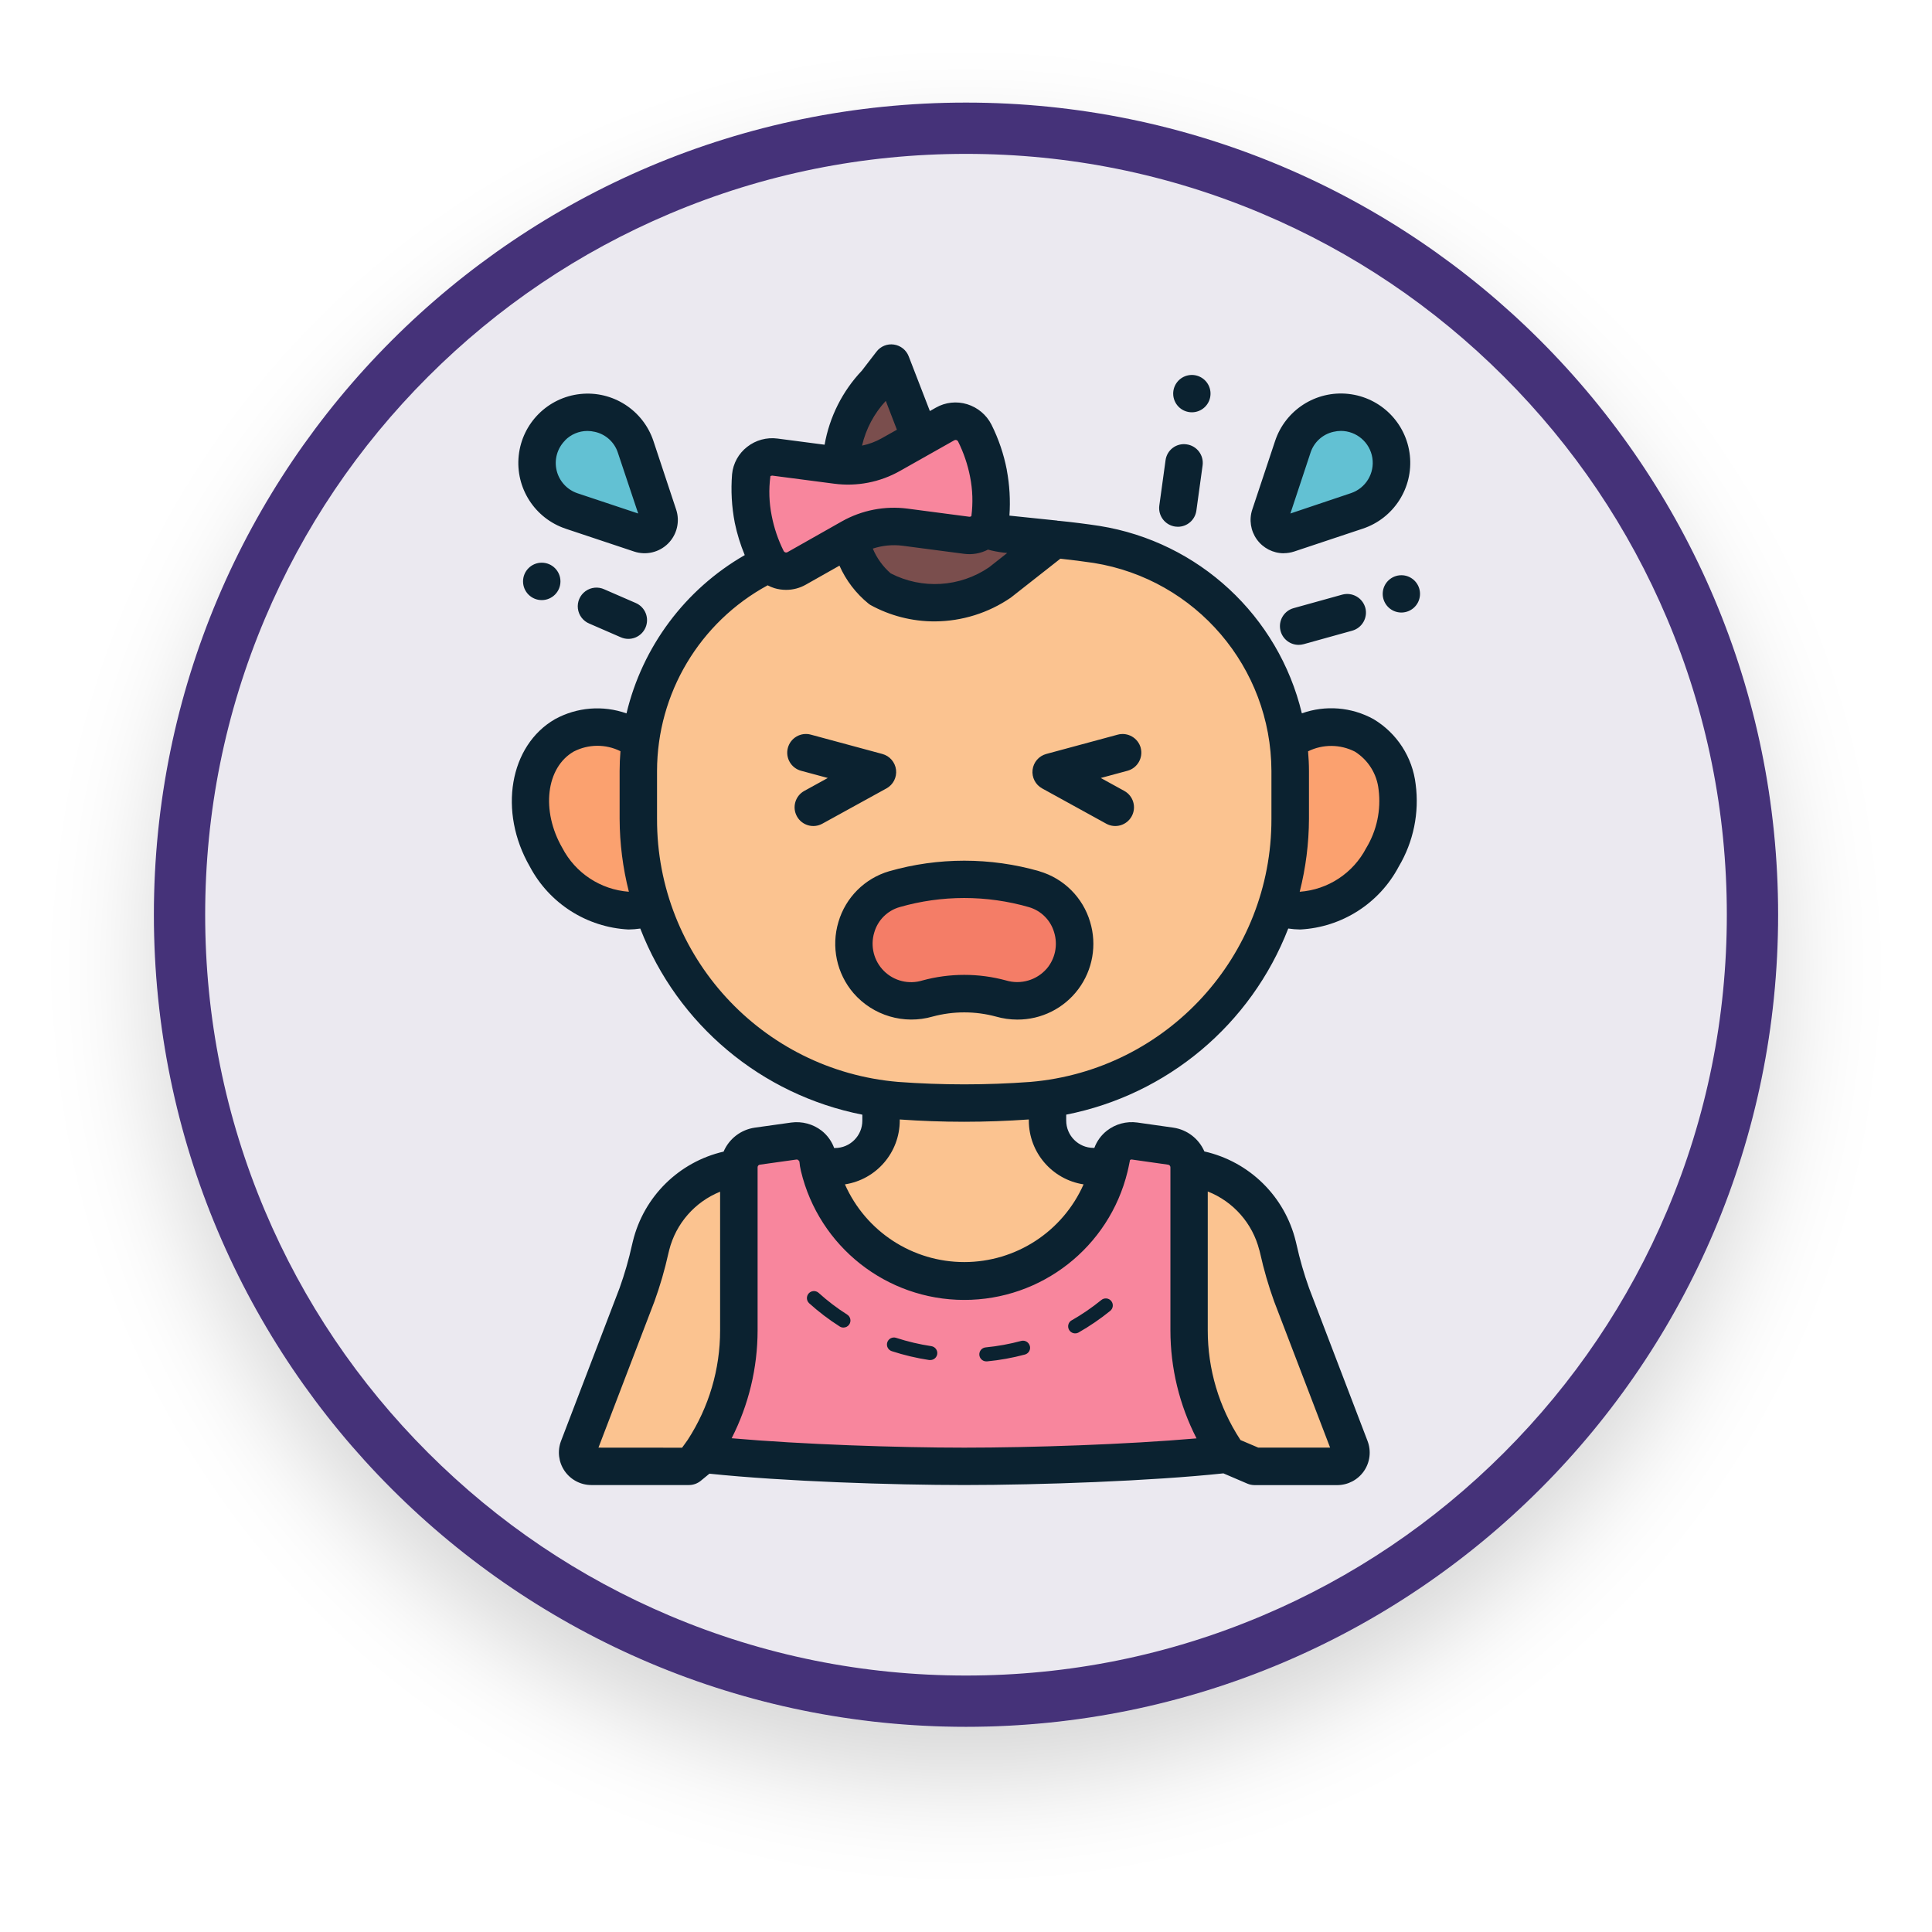
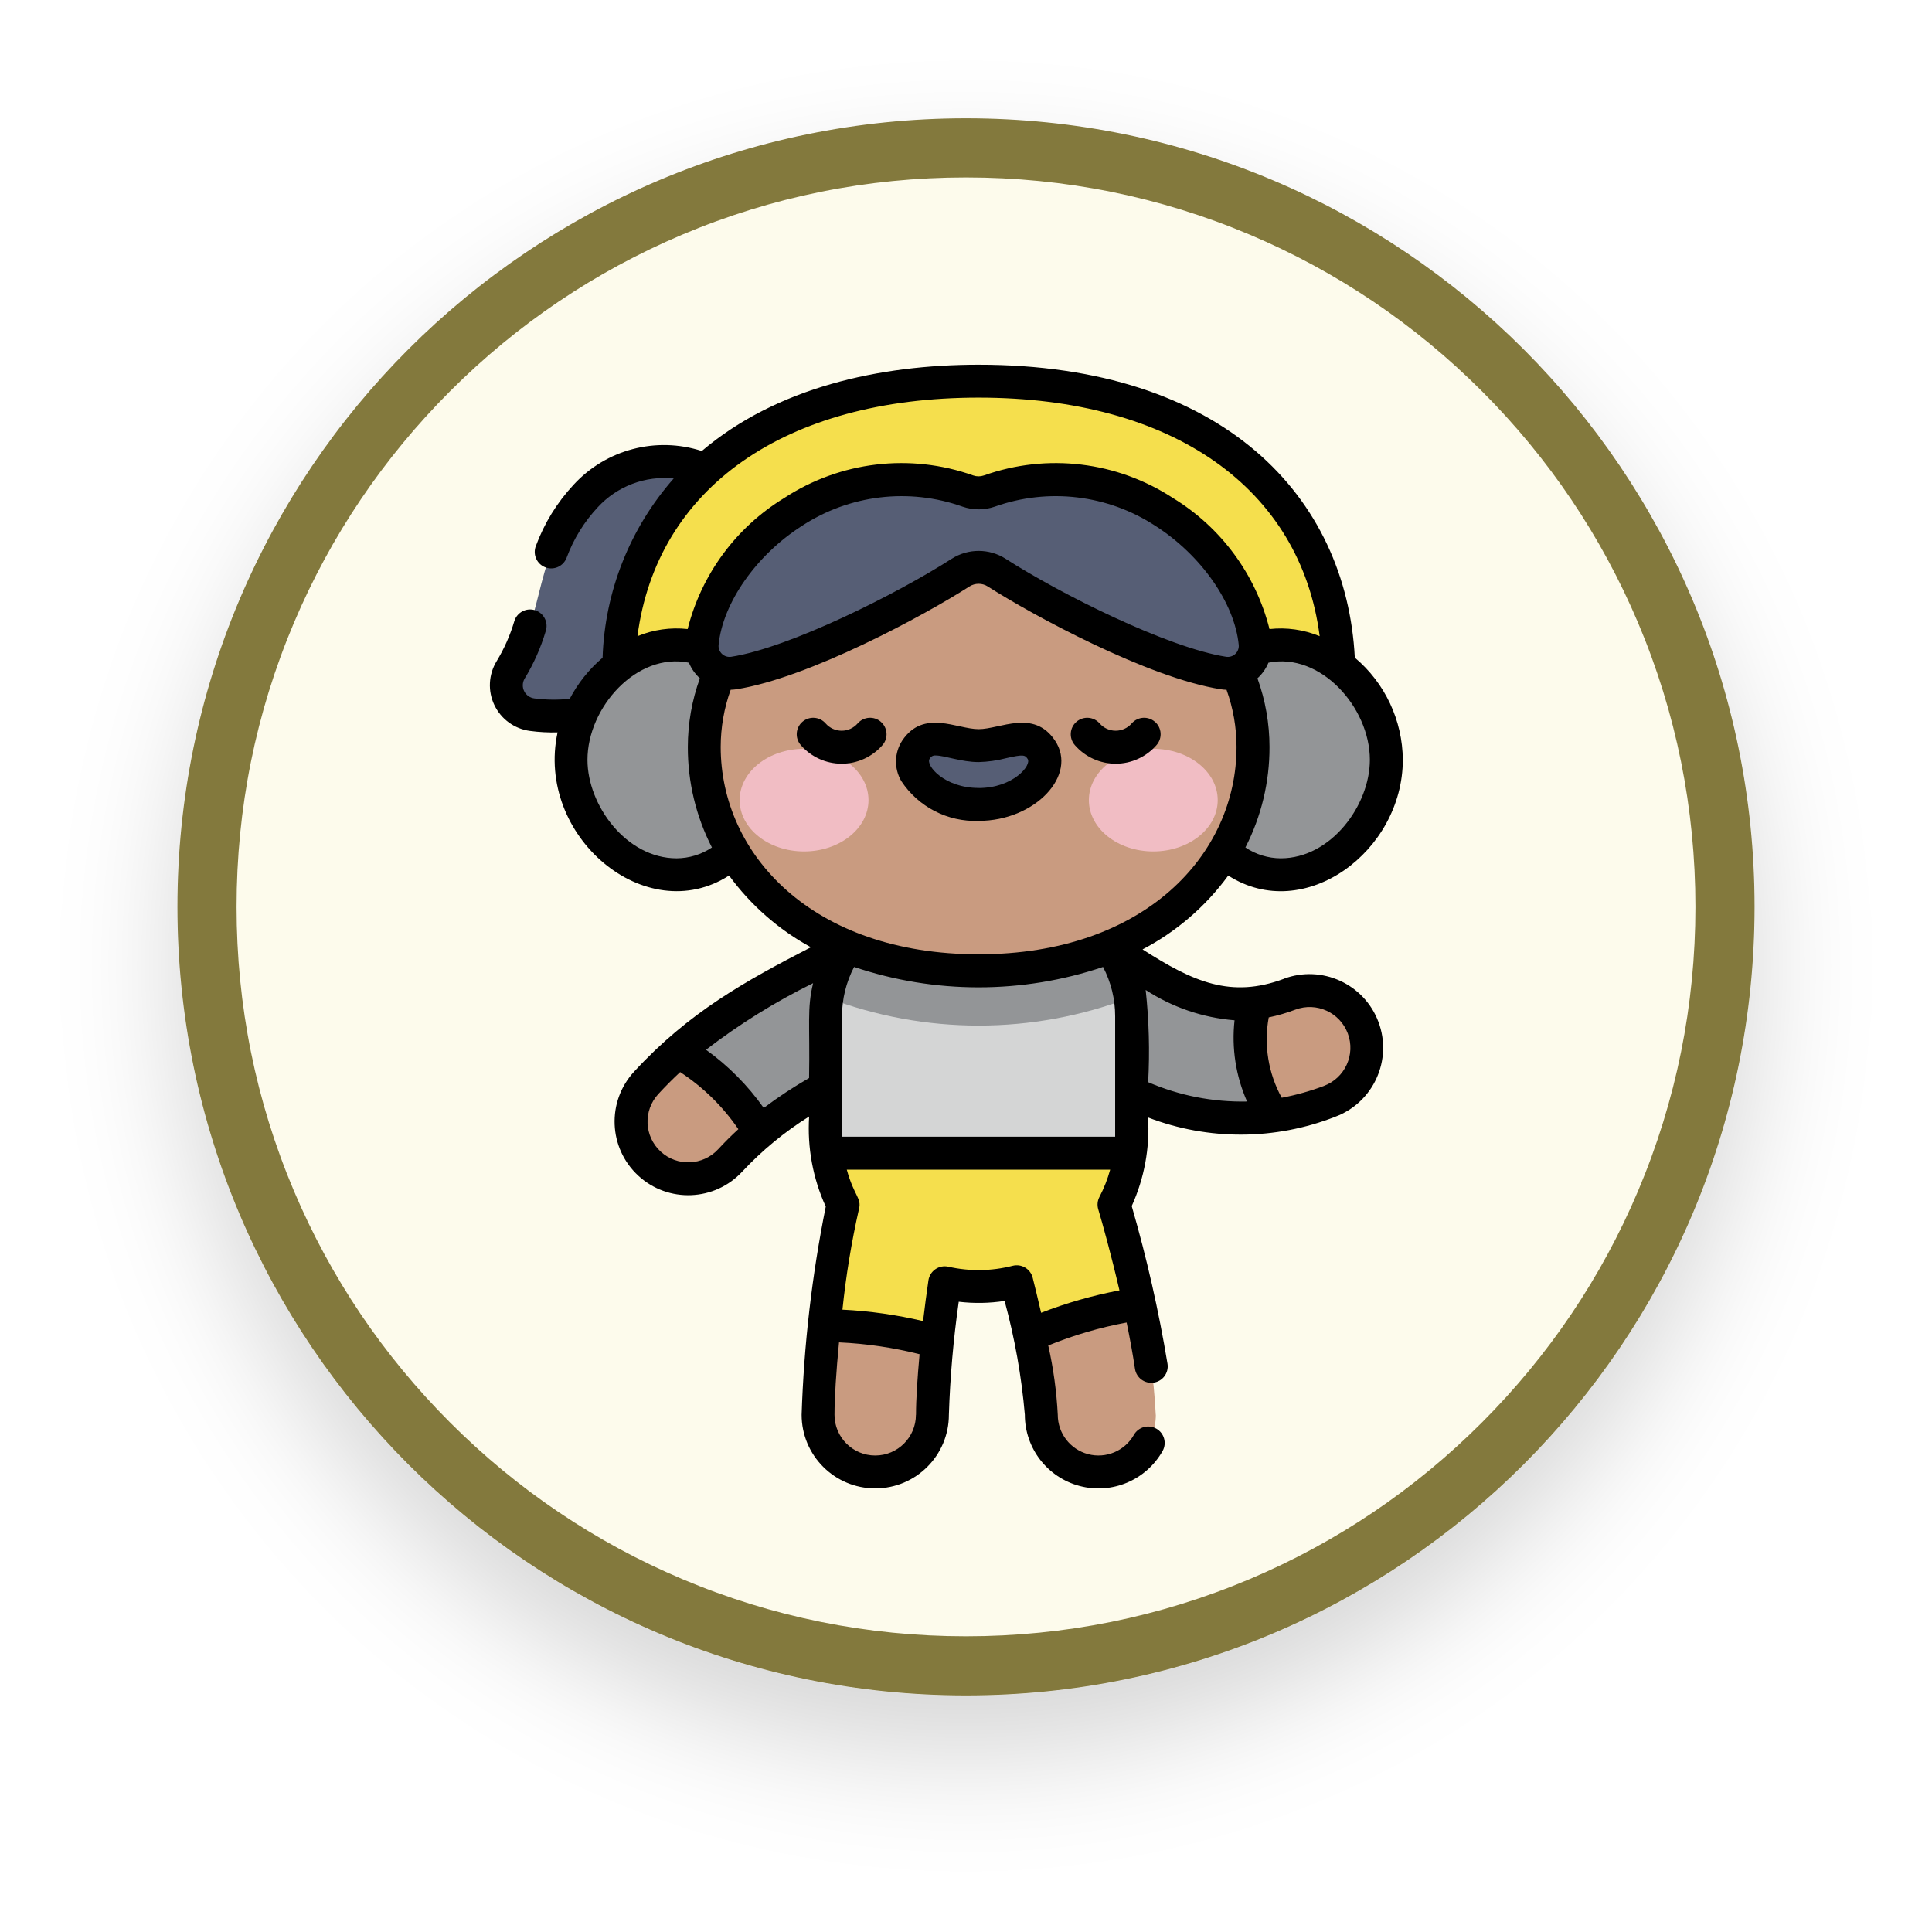
- <svg xmlns="http://www.w3.org/2000/svg" width="113" height="113" viewBox="0 0 113 113">
+ <svg xmlns="http://www.w3.org/2000/svg" width="98" height="98" viewBox="0 0 98 98">
  <defs>
-     <filter id="Path_982547" x="0" y="0" width="113" height="113" filterUnits="userSpaceOnUse">
+     <filter id="Path_982547" x="0" y="0" width="98" height="98" filterUnits="userSpaceOnUse">
      <feOffset dy="3" input="SourceAlpha" />
      <feGaussianBlur stdDeviation="3" result="blur" />
      <feFlood flood-opacity="0.161" />
      <feComposite operator="in" in2="blur" />
      <feComposite in="SourceGraphic" />
    </filter>
+     <clipPath id="clip-path">
+       <path id="path8121" d="M0-682.665H48.414v48.414H0Z" transform="translate(0 682.665)" />
+     </clipPath>
  </defs>
-   <g id="Group_1208218" data-name="Group 1208218" transform="translate(-1112 -3878.335)">
-     <g id="Group_1208055" data-name="Group 1208055">
-       <g id="Group_1207897" data-name="Group 1207897" transform="translate(0 -2898.316)">
-         <g id="Group_1201923" data-name="Group 1201923" transform="translate(-4174.49 4856.378)">
-           <g id="Group_1176928" data-name="Group 1176928" transform="translate(5295.49 1926.273)">
-             <g id="Group_1172322" data-name="Group 1172322" transform="translate(0 0)">
-               <g id="Group_1164700" data-name="Group 1164700">
-                 <g id="Group_1160931" data-name="Group 1160931">
-                   <g id="Group_1160749" data-name="Group 1160749">
-                     <g id="Group_1158891" data-name="Group 1158891">
-                       <g id="Group_1157406" data-name="Group 1157406">
-                         <g id="Group_1155793" data-name="Group 1155793">
-                           <g id="Group_1154704" data-name="Group 1154704">
-                             <g id="Group_1150790" data-name="Group 1150790">
-                               <g id="Group_1154214" data-name="Group 1154214">
-                                 <g id="Group_1152583" data-name="Group 1152583">
-                                   <g id="Group_1146973" data-name="Group 1146973">
-                                     <g id="Group_1146954" data-name="Group 1146954">
-                                       <g transform="matrix(1, 0, 0, 1, -9, -6)" filter="url(#Path_982547)">
-                                         <g id="Path_982547-2" data-name="Path 982547" transform="translate(9 6)" fill="#ebe9f0">
-                                           <path d="M 47.5 93.5 C 41.289 93.5 35.265 92.284 29.595 89.886 C 24.118 87.569 19.198 84.252 14.973 80.027 C 10.748 75.802 7.431 70.882 5.114 65.405 C 2.716 59.735 1.5 53.711 1.5 47.5 C 1.5 41.289 2.716 35.265 5.114 29.595 C 7.431 24.118 10.748 19.198 14.973 14.973 C 19.198 10.748 24.118 7.431 29.595 5.114 C 35.265 2.716 41.289 1.5 47.5 1.5 C 53.711 1.5 59.735 2.716 65.405 5.114 C 70.882 7.431 75.802 10.748 80.027 14.973 C 84.252 19.198 87.569 24.118 89.886 29.595 C 92.284 35.265 93.5 41.289 93.5 47.5 C 93.5 53.711 92.284 59.735 89.886 65.405 C 87.569 70.882 84.252 75.802 80.027 80.027 C 75.802 84.252 70.882 87.569 65.405 89.886 C 59.735 92.284 53.711 93.5 47.5 93.5 Z" stroke="none" />
-                                           <path d="M 47.5 3 C 41.491 3 35.664 4.176 30.18 6.496 C 24.881 8.737 20.122 11.946 16.034 16.034 C 11.946 20.121 8.737 24.881 6.496 30.179 C 4.176 35.664 3 41.491 3 47.5 C 3 53.509 4.176 59.336 6.496 64.82 C 8.737 70.119 11.946 74.878 16.034 78.966 C 20.122 83.054 24.881 86.263 30.18 88.504 C 35.664 90.824 41.491 92 47.5 92 C 53.509 92 59.336 90.824 64.821 88.504 C 70.119 86.263 74.878 83.054 78.966 78.966 C 83.054 74.878 86.263 70.119 88.504 64.82 C 90.824 59.336 92 53.509 92 47.5 C 92 41.491 90.824 35.664 88.504 30.179 C 86.263 24.881 83.054 20.121 78.966 16.034 C 74.878 11.946 70.119 8.737 64.821 6.496 C 59.336 4.176 53.509 3 47.5 3 M 47.5 0 C 73.734 0 95 21.266 95 47.5 C 95 73.733 73.734 95 47.5 95 C 21.266 95 7.62939453125e-06 73.733 7.62939453125e-06 47.5 C 7.62939453125e-06 21.266 21.266 0 47.5 0 Z" stroke="none" fill="#453179" />
-                                         </g>
-                                       </g>
-                                     </g>
+   <g id="Group_1209350" data-name="Group 1209350" transform="translate(-825.119 -7019.113)">
+     <g id="Group_1209254" data-name="Group 1209254">
+       <g id="Group_1208937" data-name="Group 1208937" transform="translate(634.119 5098.279)">
+         <g id="Group_1208171" data-name="Group 1208171" transform="translate(0 -2047.18)">
+           <g id="Group_1207739" data-name="Group 1207739" transform="translate(0 1882.462)">
+             <g id="Group_1207712" data-name="Group 1207712">
+               <g id="Group_1207285" data-name="Group 1207285" transform="translate(0 344.552)">
+                 <g id="Group_1206883" data-name="Group 1206883" transform="translate(0 -209)">
+                   <g id="Group_1204569" data-name="Group 1204569" transform="translate(-81 -1890.336)">
+                     <g id="Group_1203962" data-name="Group 1203962" transform="translate(281 3846.336)">
+                       <g id="Group_1203498" data-name="Group 1203498" transform="translate(0)">
+                         <g id="Group_1202589" data-name="Group 1202589">
+                           <g id="Group_1172010" data-name="Group 1172010">
+                             <g id="Group_1171046" data-name="Group 1171046">
+                               <g id="Group_1148525" data-name="Group 1148525">
+                                 <g transform="matrix(1, 0, 0, 1, -9, -6)" filter="url(#Path_982547)">
+                                   <g id="Path_982547-2" data-name="Path 982547" transform="translate(9 6)" fill="#fdfbec">
+                                     <path d="M 40 78.5 C 34.802 78.5 29.76 77.482 25.015 75.475 C 20.43 73.536 16.313 70.76 12.776 67.224 C 9.24 63.687 6.464 59.57 4.525 54.985 C 2.518 50.24 1.5 45.198 1.5 40 C 1.5 34.802 2.518 29.76 4.525 25.015 C 6.464 20.43 9.24 16.313 12.776 12.776 C 16.313 9.24 20.43 6.464 25.015 4.525 C 29.76 2.518 34.802 1.5 40 1.5 C 45.198 1.5 50.24 2.518 54.985 4.525 C 59.57 6.464 63.687 9.24 67.224 12.776 C 70.76 16.313 73.536 20.43 75.475 25.015 C 77.482 29.76 78.5 34.802 78.5 40 C 78.5 45.198 77.482 50.24 75.475 54.985 C 73.536 59.57 70.76 63.687 67.224 67.224 C 63.687 70.76 59.57 73.536 54.985 75.475 C 50.24 77.482 45.198 78.5 40 78.5 Z" stroke="none" />
+                                     <path d="M 40 3 C 35.004 3 30.158 3.978 25.599 5.906 C 21.193 7.77 17.236 10.438 13.837 13.837 C 10.438 17.236 7.77 21.193 5.906 25.599 C 3.978 30.158 3 35.004 3 40 C 3 44.996 3.978 49.842 5.906 54.401 C 7.77 58.807 10.438 62.764 13.837 66.163 C 17.236 69.562 21.193 72.23 25.599 74.094 C 30.158 76.022 35.004 77 40 77 C 44.996 77 49.842 76.022 54.401 74.094 C 58.807 72.23 62.764 69.562 66.163 66.163 C 69.562 62.764 72.23 58.807 74.094 54.401 C 76.022 49.842 77 44.996 77 40 C 77 35.004 76.022 30.158 74.094 25.599 C 72.23 21.193 69.562 17.236 66.163 13.837 C 62.764 10.438 58.807 7.77 54.401 5.906 C 49.842 3.978 44.996 3 40 3 M 40 -7.62939453125e-06 C 62.091 -7.62939453125e-06 80 17.909 80 40 C 80 62.091 62.091 80 40 80 C 17.909 80 -7.62939453125e-06 62.091 -7.62939453125e-06 40 C -7.62939453125e-06 17.909 17.909 -7.62939453125e-06 40 -7.62939453125e-06 Z" stroke="none" fill="#83793c" />
                                  </g>
                                </g>
                              </g>
                            </g>
                          </g>
                        </g>
                      </g>
                    </g>
                  </g>
                </g>
              </g>
+               <g id="g8115" transform="translate(215.793 2790.01)">
+                 <g id="g8117" transform="translate(0 -682.665)">
+                   <g id="g8119" clip-path="url(#clip-path)">
+                     <g id="g8125" transform="translate(-33.259 0.709)">
+                       <path id="path8127" d="M-338.457-377.826h-25.835v-25.108c5.31-7.679,37.755-5.416,25.835,25.108" transform="translate(364.292 406.667)" fill="#fbdf63" />
+                     </g>
+                     <g id="g8129" transform="translate(-33.259 0.709)">
+                       <path id="path8131" d="M-338.457-377.826h-.619c6.164-24.728-15.887-30.6-25.216-24.374v-.734c5.31-7.679,37.755-5.416,25.835,25.108" transform="translate(364.292 406.667)" fill="#f9d11f" />
+                     </g>
+                   </g>
+                 </g>
+                 <g id="g8265" transform="translate(0 -682.665)">
+                   <g id="g8267" clip-path="url(#clip-path)">
+                     <g id="g8273" transform="translate(-33.259 51.036)">
+                       <path id="path8275" d="M-338.457-377.654h-25.835v-25.1c5.31-7.676,37.755-5.413,25.835,25.1" transform="translate(364.292 406.481)" fill="#003343" />
+                     </g>
+                     <g id="g8277" transform="translate(-33.259 51.036)">
+                       <path id="path8279" d="M-338.457-377.654h-.619c6.164-24.717-15.887-30.585-25.216-24.362v-.734c5.31-7.676,37.755-5.413,25.835,25.1" transform="translate(364.292 406.481)" fill="#002439" />
+                     </g>
+                   </g>
+                 </g>
+                 <g id="g8281" transform="translate(0 -682.665)">
+                   <g id="g8283" clip-path="url(#clip-path)">
+                     <g id="g8289" transform="translate(17.066 51.014)">
+                       <path id="path8291" d="M-338.457-377.826h-25.835v-25.108c5.31-7.679,37.755-5.416,25.835,25.108" transform="translate(364.292 406.667)" fill="#ff7e50" />
+                     </g>
+                     <g id="g8293" transform="translate(17.066 51.014)">
+                       <path id="path8295" d="M-338.457-377.826h-.619c6.164-24.728-15.887-30.6-25.216-24.374v-.734c5.31-7.679,37.755-5.416,25.835,25.108" transform="translate(364.292 406.667)" fill="#ff6247" />
+                     </g>
+                     <g id="g8297" transform="translate(2.941 54.225)">
+                       <path id="path8299" d="M-233.028-131.751v15.573h-14.6c-12.2-25.649,14.6-34.273,14.6-15.573" transform="translate(250.816 141.808)" fill="#ffa68a" />
+                     </g>
+                     <g id="g8301" transform="translate(2.941 54.225)">
+                       <path id="path8303" d="M-233.028-131.751c-.9-16.1-20.23-9.82-14.176,15.573h-.427c-12.2-25.649,14.6-34.273,14.6-15.573" transform="translate(250.816 141.808)" fill="#ff7e50" />
+                     </g>
+                   </g>
+                 </g>
+               </g>
            </g>
          </g>
        </g>
      </g>
-       <g id="Layer_51" data-name="Layer 51" transform="translate(1134.218 3896.969)">
-         <path id="Path_1052096" data-name="Path 1052096" d="M55.674,63.615H50.833l-1.663-.706c-4.063.455-10.648.706-15.316.706s-11.187-.251-15.25-.706l-.859.706h-5.71a.8.8,0,0,1-.75-1.09l3.427-8.95a23.79,23.79,0,0,0,.821-2.868,6.064,6.064,0,0,1,5.884-4.617h4.879A2.691,2.691,0,0,0,28.985,43.4V38.89h9.737V43.4a2.691,2.691,0,0,0,2.691,2.691h4.879a6.064,6.064,0,0,1,5.884,4.617A23.791,23.791,0,0,0,53,53.574l3.427,8.951a.8.8,0,0,1-.749,1.089Z" transform="translate(0.33 3.514)" fill="#fbc390" />
-         <path id="Path_1052097" data-name="Path 1052097" d="M17.408,25.09c1.557,2.7,1.078,5.888-1.07,7.128s-5.151.059-6.708-2.637-1.078-5.888,1.07-7.128,5.151-.059,6.708,2.637Zm33.363,0c-1.557,2.7-1.078,5.888,1.07,7.128s5.151.059,6.708-2.637,1.078-5.888-1.07-7.128-5.151-.059-6.708,2.637Z" transform="translate(0.093 1.922)" fill="#fba16f" />
-         <path id="Path_1052098" data-name="Path 1052098" d="M52.613,25.5v2.8A16.464,16.464,0,0,1,37.494,44.78q-1.939.145-3.958.146T29.6,44.782A16.462,16.462,0,0,1,14.482,28.3V25.5A13.376,13.376,0,0,1,25.8,12.249a52.6,52.6,0,0,1,15.493,0A13.377,13.377,0,0,1,52.613,25.5Z" transform="translate(0.636 0.956)" fill="#fbc390" />
-         <path id="Path_1052099" data-name="Path 1052099" d="M32.461,30.108a14.581,14.581,0,0,1,4.087.576,3.341,3.341,0,0,1-1.935,6.4,8.173,8.173,0,0,0-4.3,0,3.367,3.367,0,0,1-3.5-1.027h0a3.337,3.337,0,0,1,1.563-5.369A14.579,14.579,0,0,1,32.461,30.108Z" transform="translate(1.719 2.688)" fill="#f47d67" />
-         <path id="Path_1052100" data-name="Path 1052100" d="M48.448,62.163a114.478,114.478,0,0,1-15.229.963,116.823,116.823,0,0,1-15.25-.963,12.79,12.79,0,0,0,2.068-6.991V45.638A1.247,1.247,0,0,1,21.11,44.4l2.14-.3a1.239,1.239,0,0,1,1.413,1.085,2.733,2.733,0,0,0,.067.417,8.732,8.732,0,0,0,16.979,0,2.42,2.42,0,0,0,.061-.4,1.241,1.241,0,0,1,1.415-1.1l2.112.3a1.247,1.247,0,0,1,1.073,1.238v9.536a12.709,12.709,0,0,0,2.079,6.991Z" transform="translate(0.963 4.002)" fill="#f8869d" />
-         <path id="Path_1052101" data-name="Path 1052101" d="M37.834,12.806l-3.256,2.559a6.732,6.732,0,0,1-6.974.348C25.022,13.7,25.348,8.8,25.348,8.8c0-2.7.717-3.439,2.36-5.58l.546-.711,2.264,5.856A5.012,5.012,0,0,0,34.939,12.5Z" transform="translate(1.656 0.094)" fill="#7a4e4d" />
-         <path id="Path_1052102" data-name="Path 1052102" d="M34.395,8.665a9.434,9.434,0,0,1,.14,2.533,1.252,1.252,0,0,1-1.414,1.088l-3.6-.473a5.086,5.086,0,0,0-3.163.614l-3.182,1.8a1.256,1.256,0,0,1-1.739-.537,9.17,9.17,0,0,1-.794-2.341A9.459,9.459,0,0,1,20.5,8.8,1.252,1.252,0,0,1,21.91,7.716l3.614.472a5.086,5.086,0,0,0,3.163-.616L31.86,5.777a1.255,1.255,0,0,1,1.738.537,9.184,9.184,0,0,1,.8,2.351Z" transform="translate(1.198 0.386)" fill="#f8869d" />
-         <path id="Path_1052103" data-name="Path 1052103" d="M9.936,6.007a2.962,2.962,0,0,1,4.9,1.158l1.335,4A.851.851,0,0,1,15.1,12.246l-4-1.335a2.962,2.962,0,0,1-1.158-4.9ZM53.274,7.165l-1.335,4a.851.851,0,0,0,1.076,1.076l4-1.335a2.962,2.962,0,1,0-3.746-3.746Z" transform="translate(0.127 0.341)" fill="#62c1d3" />
-         <path id="Path_1052104" data-name="Path 1052104" d="M58.118,23.428a5.115,5.115,0,0,0-4.192-.34A14.541,14.541,0,0,0,42.093,12.127q-1.173-.179-2.385-.3c-.017,0-.032.005-.05,0s-.037-.013-.057-.015l-2.779-.288a10.5,10.5,0,0,0-.155-2.672l0-.014a10.3,10.3,0,0,0-.893-2.63,2.379,2.379,0,0,0-1.425-1.2,2.312,2.312,0,0,0-1.828.2l-.352.2-1.238-3.2a1.093,1.093,0,0,0-.864-.689,1.082,1.082,0,0,0-1.023.418l-.853,1.108a8.418,8.418,0,0,0-2.179,4.332l-2.757-.361a2.369,2.369,0,0,0-1.77.484A2.306,2.306,0,0,0,20.6,9.1a10.546,10.546,0,0,0,.159,2.849,10.433,10.433,0,0,0,.582,1.884,14.577,14.577,0,0,0-6.916,9.258,5.136,5.136,0,0,0-4.183.339c-2.666,1.538-3.326,5.407-1.47,8.623a6.934,6.934,0,0,0,5.767,3.678,5.065,5.065,0,0,0,.692-.055A17.567,17.567,0,0,0,28.219,46.562v.35a1.6,1.6,0,0,1-1.6,1.6h-.048A2.293,2.293,0,0,0,25.84,47.5a2.387,2.387,0,0,0-1.78-.478l-2.14.3a2.346,2.346,0,0,0-1.816,1.4A7.111,7.111,0,0,0,14.8,53.96l-.052.217a20.867,20.867,0,0,1-.726,2.521l-3.426,8.949a1.9,1.9,0,0,0,1.771,2.577h5.709a1.091,1.091,0,0,0,.694-.249l.505-.415c4.369.455,10.722.663,14.91.663,4.407,0,10.956-.234,15.152-.682l1.4.6a1.1,1.1,0,0,0,.427.087H56a1.9,1.9,0,0,0,1.77-2.575L54.346,56.7a21.1,21.1,0,0,1-.731-2.538l-.048-.2a7.108,7.108,0,0,0-5.343-5.25,2.349,2.349,0,0,0-1.81-1.391l-2.112-.3a2.366,2.366,0,0,0-1.788.484,2.292,2.292,0,0,0-.725,1h-.046a1.6,1.6,0,0,1-1.6-1.6V46.56A17.573,17.573,0,0,0,53.13,35.674a5.059,5.059,0,0,0,.7.057,6.925,6.925,0,0,0,5.763-3.681,7.5,7.5,0,0,0,.988-4.82,5.128,5.128,0,0,0-2.459-3.8ZM35.567,13.512a6.213,6.213,0,0,0,.913.176l.213.021-1.062.838a5.628,5.628,0,0,1-5.754.354,3.939,3.939,0,0,1-1.046-1.448,3.986,3.986,0,0,1,1.74-.168l3.6.473a2.358,2.358,0,0,0,1.395-.245Zm-5.977-8.7L30.241,6.5l-.9.506a3.985,3.985,0,0,1-1.14.424A5.764,5.764,0,0,1,29.59,4.814ZM22.832,9.223a.174.174,0,0,1,.108-.037h.025l3.614.472a6.172,6.172,0,0,0,3.844-.749L33.6,7.116a.143.143,0,0,1,.116-.013.172.172,0,0,1,.106.091,8.091,8.091,0,0,1,.7,2.065,7.092,7.092,0,0,1,.075,2.293.168.168,0,0,1-.134.036l-3.6-.473a6.2,6.2,0,0,0-3.844.747l-3.18,1.8a.151.151,0,0,1-.119.014.177.177,0,0,1-.107-.093,8.011,8.011,0,0,1-.694-2.047,6.967,6.967,0,0,1-.078-2.31ZM10.67,30.957c-1.253-2.171-.953-4.7.669-5.634a3.025,3.025,0,0,1,2.733-.02c-.031.381-.049.763-.049,1.149v2.807a17.594,17.594,0,0,0,.541,4.264,4.784,4.784,0,0,1-3.894-2.566Zm2.115,35.079,3.275-8.554a22.664,22.664,0,0,0,.81-2.786l.052-.214A5.007,5.007,0,0,1,19.9,51.067v8.109a11.735,11.735,0,0,1-1.891,6.4c-.057.088-.334.464-.334.464ZM51.441,54.481l.049.2a22.9,22.9,0,0,0,.813,2.8l3.276,8.555h-4.2l-1.049-.446c0-.007,0-.014-.008-.021a11.654,11.654,0,0,1-1.9-6.393V51.054a5,5,0,0,1,3.015,3.427ZM43.87,49.22a.147.147,0,0,1,.125-.033l2.111.3a.154.154,0,0,1,.132.155v9.535a13.83,13.83,0,0,0,1.528,6.318c-4.083.357-9.68.542-13.584.542s-9.523-.189-13.607-.55a13.906,13.906,0,0,0,1.518-6.31V49.641a.153.153,0,0,1,.131-.155l2.14-.3c.068-.009.106.018.173.112a3.737,3.737,0,0,0,.091.561,9.825,9.825,0,0,0,19.1.042c.04-.142.075-.35.145-.678Zm-2.711,1.418a7.631,7.631,0,0,1-13.958,0,3.78,3.78,0,0,0,3.206-3.726v-.069c1.236.086,2.5.134,3.763.134s2.535-.048,3.786-.135v.07a3.78,3.78,0,0,0,3.2,3.726Zm-3.112-5.992a52.448,52.448,0,0,1-7.731,0A15.4,15.4,0,0,1,16.211,29.259V26.453A12.375,12.375,0,0,1,22.681,15.6a2.324,2.324,0,0,0,.395.166,2.353,2.353,0,0,0,.684.1,2.325,2.325,0,0,0,1.146-.3l1.975-1.116a5.985,5.985,0,0,0,1.7,2.222.993.993,0,0,0,.1.072,7.763,7.763,0,0,0,3.778.967,7.944,7.944,0,0,0,4.442-1.389l2.9-2.279c.66.073,1.315.152,1.955.249a12.356,12.356,0,0,1,10.39,12.167v2.8A15.408,15.408,0,0,1,38.047,44.646ZM57.694,30.957A4.769,4.769,0,0,1,53.8,33.524a17.583,17.583,0,0,0,.542-4.266v-2.8c0-.387-.022-.769-.053-1.149a3.054,3.054,0,0,1,2.736.017,2.99,2.99,0,0,1,1.39,2.232,5.307,5.307,0,0,1-.72,3.4ZM38.574,32.323a15.965,15.965,0,0,0-8.785,0,4.373,4.373,0,0,0-2.967,2.964,4.436,4.436,0,0,0,.881,4.167,4.484,4.484,0,0,0,4.628,1.369,7.123,7.123,0,0,1,3.7,0A4.543,4.543,0,0,0,37.278,41a4.429,4.429,0,0,0,4.263-5.714,4.377,4.377,0,0,0-2.967-2.959Zm.428,5.7a2.285,2.285,0,0,1-2.372.69,9.312,9.312,0,0,0-4.9,0,2.251,2.251,0,0,1-2.814-2.807A2.163,2.163,0,0,1,30.4,34.421a13.678,13.678,0,0,1,7.555,0,2.165,2.165,0,0,1,1.485,1.486A2.255,2.255,0,0,1,39,38.027ZM29.63,27.479l-3.751,2.064a1.094,1.094,0,0,1-1.056-1.917l1.376-.757-1.564-.422a1.094,1.094,0,1,1,.571-2.113l4.182,1.13a1.094,1.094,0,0,1,.243,2.015ZM44.5,25.105a1.1,1.1,0,0,1-.771,1.342l-1.564.422,1.376.757a1.094,1.094,0,0,1-1.056,1.917l-3.75-2.064a1.094,1.094,0,0,1,.243-2.015l4.181-1.13a1.1,1.1,0,0,1,1.342.771ZM38.018,60.091a.411.411,0,0,1-.29.5,13.473,13.473,0,0,1-2.218.4l-.04,0a.41.41,0,0,1-.04-.818,12.76,12.76,0,0,0,2.083-.379.413.413,0,0,1,.5.289ZM40.447,58.6A12.94,12.94,0,0,0,42.2,57.4a.41.41,0,1,1,.517.637,13.73,13.73,0,0,1-1.861,1.271.411.411,0,0,1-.406-.714Zm-12.987.223a.409.409,0,0,1-.346.19.4.4,0,0,1-.22-.064A13.4,13.4,0,0,1,25.1,57.583a.411.411,0,0,1,.551-.609,12.471,12.471,0,0,0,1.683,1.282.41.41,0,0,1,.126.566ZM32.6,60.564a.411.411,0,0,1-.406.349.389.389,0,0,1-.061,0,13.691,13.691,0,0,1-2.192-.519.41.41,0,1,1,.254-.78,12.808,12.808,0,0,0,2.06.487.412.412,0,0,1,.345.467ZM9.468,14.277a1.094,1.094,0,1,1-1.094,1.094A1.094,1.094,0,0,1,9.468,14.277Zm1.4-1.987,4,1.334a1.944,1.944,0,0,0,2.46-2.459L16,7.16a4.055,4.055,0,1,0-5.129,5.13Zm-.038-5.168a1.833,1.833,0,0,1,1.306-.55,1.936,1.936,0,0,1,.444.053,1.83,1.83,0,0,1,1.343,1.226L15.109,11.4l-3.544-1.181a1.868,1.868,0,0,1-.731-3.093Zm42.032,6.6a1.979,1.979,0,0,0,.62-.1l4.005-1.335A4.056,4.056,0,1,0,52.36,7.16l-1.333,4.005a1.945,1.945,0,0,0,1.84,2.561Zm1.569-5.874a1.83,1.83,0,0,1,1.343-1.226,1.936,1.936,0,0,1,.444-.053,1.869,1.869,0,0,1,.576,3.642L53.255,11.4ZM46.4,4.387a1.092,1.092,0,1,1,.32.774,1.094,1.094,0,0,1-.32-.774ZM59.75,15.01a1.091,1.091,0,1,1-.775.319,1.094,1.094,0,0,1,.775-.319ZM45.589,10.933l.364-2.643a1.081,1.081,0,0,1,1.233-.934,1.093,1.093,0,0,1,.934,1.233l-.364,2.643a1.093,1.093,0,0,1-1.082.944,1.042,1.042,0,0,1-.151-.011,1.093,1.093,0,0,1-.934-1.233ZM15.536,18.075a1.093,1.093,0,0,1-1.439.567l-1.84-.8a1.094,1.094,0,1,1,.872-2.006l1.84.8a1.093,1.093,0,0,1,.567,1.439Zm42.1-1.169a1.1,1.1,0,0,1-.762,1.347l-2.843.79a1.118,1.118,0,0,1-.294.04,1.094,1.094,0,0,1-.292-2.148l2.843-.79a1.1,1.1,0,0,1,1.347.762Z" transform="translate(0 0)" fill="#0b2230" />
+       <g id="music_3890824" transform="translate(801.959 7037.613)">
+         <path id="Path_1054472" data-name="Path 1054472" d="M67.149,45.563a5.227,5.227,0,0,1,.022,7.414c-1.709,1.709-6.248,4.5-10.347,3.95a1.5,1.5,0,0,1-1.093-2.27c1.805-2.913,1.107-5.92,3.811-8.827a5.308,5.308,0,0,1,7.608-.268Z" transform="translate(-6.669 -39.176)" fill="#565e75" />
+         <path id="Path_1054473" data-name="Path 1054473" d="M143.2,22.443c0-8.7-6.522-14.943-18.268-14.943s-18.268,6.242-18.268,14.943Z" transform="translate(-52.127 -6.665)" fill="#f5df4d" />
+         <path id="Path_1054474" data-name="Path 1054474" d="M147.154,258.3a2.9,2.9,0,0,0-3.988-.957c-2.367,1.45-6,2.784-9.449,5.827a4.641,4.641,0,0,0,4.146,4.081h0c2.73-2.3,5.748-3.377,8.334-4.962A2.9,2.9,0,0,0,147.154,258.3Z" transform="translate(-76.17 -228.313)" fill="#939597" />
+         <path id="Path_1054475" data-name="Path 1054475" d="M114.755,313.089a22.028,22.028,0,0,0-1.607,1.571,2.9,2.9,0,0,0,4.263,3.933,16.407,16.407,0,0,1,1.49-1.423A10.974,10.974,0,0,0,114.755,313.089Z" transform="translate(-57.208 -278.233)" fill="#c99b80" />
+         <path id="Path_1054476" data-name="Path 1054476" d="M295.953,260.678c-2.455.331-4.443-.81-6.984-2.49-.451-.3-.877-.58-1.309-.845a2.9,2.9,0,1,0-3.031,4.945,28.77,28.77,0,0,0,6.689,3.637,12.338,12.338,0,0,0,5.5.48C298.245,263.77,297.3,262.169,295.953,260.678Z" transform="translate(-209.05 -228.314)" fill="#939597" />
+         <path id="Path_1054477" data-name="Path 1054477" d="M400.043,287.057a2.9,2.9,0,0,0-3.734-1.7,7.676,7.676,0,0,1-1.673.431c-.794,1.688-.1,4.409.862,5.73a13.345,13.345,0,0,0,2.846-.73A2.9,2.9,0,0,0,400.043,287.057Z" transform="translate(-307.735 -253.426)" fill="#c99b80" />
+         <path id="Path_1054478" data-name="Path 1054478" d="M215.977,292.42v-5.946a6.289,6.289,0,0,0-.071-.946c-2.182,0-4.882-.355-7.692-.355s-5.51.355-7.692.355a6.289,6.289,0,0,0-.071.946v5.946a7.726,7.726,0,0,0,.893,3.615,49.423,49.423,0,0,0-.964,6.132,5.886,5.886,0,0,0,5.74.865c.11-1.044.245-2.112.38-3.042a7.782,7.782,0,0,0,3.652-.052c.22.869.449,1.834.648,2.775,1.883.826,4.805-.009,5.575-1.655-.455-2.075-.987-4.038-1.286-5.034A7.726,7.726,0,0,0,215.977,292.42Z" transform="translate(-135.411 -253.426)" fill="#d4d5d5" />
+         <g id="Group_1209251" data-name="Group 1209251" transform="translate(52.124 14.213)">
+           <path id="Path_1054479" data-name="Path 1054479" d="M210.867,240.735h-3.031a6.249,6.249,0,0,0-6.176,5.3,21.518,21.518,0,0,0,15.384,0A6.249,6.249,0,0,0,210.867,240.735Z" transform="translate(-188.673 -228.148)" fill="#939597" />
+           <path id="Path_1054480" data-name="Path 1054480" d="M85.01,133.5c0,3.22,2.718,5.83,5.356,5.83s4.776-2.61,4.776-5.83-2.138-5.83-4.776-5.83S85.01,130.28,85.01,133.5Z" transform="translate(-85.01 -127.67)" fill="#939597" />
+           <path id="Path_1054481" data-name="Path 1054481" d="M375.616,133.5c0,3.22-2.718,5.83-5.356,5.83s-4.776-2.61-4.776-5.83,2.138-5.83,4.776-5.83S375.616,130.28,375.616,133.5Z" transform="translate(-334.259 -127.67)" fill="#939597" />
+         </g>
+         <ellipse id="Ellipse_13533" data-name="Ellipse 13533" cx="13.918" cy="11.353" rx="13.918" ry="11.353" transform="translate(58.885 8.035)" fill="#c99b80" />
+         <g id="Group_1209253" data-name="Group 1209253" transform="translate(60.678 18.987)">
+           <g id="Group_1209252" data-name="Group 1209252" transform="translate(0)">
+             <ellipse id="Ellipse_13534" data-name="Ellipse 13534" cx="3.268" cy="2.603" rx="3.268" ry="2.603" transform="translate(0 0.496)" fill="#f1bdc4" />
+             <ellipse id="Ellipse_13535" data-name="Ellipse 13535" cx="3.268" cy="2.603" rx="3.268" ry="2.603" transform="translate(17.714 0.496)" fill="#f1bdc4" />
+             <path id="Path_1054482" data-name="Path 1054482" d="M243.973,170.886c-1.3,0-2.451-.871-3.177.2-.737,1.09.913,2.78,3.177,2.78s3.914-1.69,3.177-2.78C246.424,170.015,245.269,170.886,243.973,170.886Z" transform="translate(-231.848 -170.552)" fill="#565e75" />
+           </g>
+         </g>
+         <path id="Path_1054483" data-name="Path 1054483" d="M159.3,52.92c7.1-2.461,13.054,3.373,13.481,7.723a1.393,1.393,0,0,1-1.6,1.509c-3.276-.511-8.877-3.408-11.5-5.093a1.7,1.7,0,0,0-1.835,0c-2.627,1.685-8.229,4.582-11.5,5.093a1.393,1.393,0,0,1-1.6-1.509c.427-4.349,6.383-10.184,13.481-7.723a1.657,1.657,0,0,0,1.084,0Z" transform="translate(-85.954 -46.509)" fill="#565e75" />
+         <path id="Path_1054484" data-name="Path 1054484" d="M210.8,368.536c1.883.826,4.805-.008,5.575-1.655-.455-2.074-.987-4.038-1.286-5.034a7.721,7.721,0,0,0,.824-2.605h-15.4a7.72,7.72,0,0,0,.829,2.615,49.429,49.429,0,0,0-.965,6.132,5.886,5.886,0,0,0,5.74.865c.11-1.044.245-2.112.38-3.042a7.782,7.782,0,0,0,3.652-.052C210.371,366.631,210.6,367.6,210.8,368.536Z" transform="translate(-135.41 -319.248)" fill="#f5df4d" />
+         <path id="Path_1054485" data-name="Path 1054485" d="M203.4,442.336c0-.92.1-2.268.249-3.658a19.064,19.064,0,0,0-5.74-.865c-.187,1.759-.309,3.445-.309,4.524a2.9,2.9,0,1,0,5.8,0Z" transform="translate(-132.942 -389.071)" fill="#c99b80" />
+         <path id="Path_1054486" data-name="Path 1054486" d="M300.378,433.492a30.143,30.143,0,0,0-.821-5.632,19.218,19.218,0,0,0-5.575,1.655,23.339,23.339,0,0,1,.6,3.977,2.9,2.9,0,0,0,5.8,0Z" transform="translate(-218.593 -380.227)" fill="#c99b80" />
+         <path id="Path_1054487" data-name="Path 1054487" d="M88.282,31.151c-2.679,1-4.591.159-7.166-1.493a12.668,12.668,0,0,0,4.347-3.746c3.862,2.481,8.854-1.227,8.854-5.87a6.829,6.829,0,0,0-2.435-5.184C91.462,6.717,85.229,0,72.8,0c-5.029,0-10.24,1.151-14.042,4.378a6.227,6.227,0,0,0-6.5,1.708A9.246,9.246,0,0,0,50.339,9.2a.835.835,0,1,0,1.561.594,7.629,7.629,0,0,1,1.585-2.568,4.594,4.594,0,0,1,3.849-1.456,14.468,14.468,0,0,0-3.608,9.092,7.056,7.056,0,0,0-1.668,2.086,7.791,7.791,0,0,1-1.789-.021.669.669,0,0,1-.5-1A10.251,10.251,0,0,0,50.846,13.5a.835.835,0,0,0-1.595-.5,8.636,8.636,0,0,1-.9,2.039,2.339,2.339,0,0,0,1.691,3.537,8.84,8.84,0,0,0,1.4.075c-1.131,5.263,4.473,9.978,8.7,7.26a12.621,12.621,0,0,0,4.15,3.638c-3.34,1.721-6.2,3.305-8.967,6.309a3.735,3.735,0,1,0,5.49,5.066,16.922,16.922,0,0,1,3.388-2.79,9.557,9.557,0,0,0,.843,4.571,64.059,64.059,0,0,0-1.224,10.558,3.735,3.735,0,0,0,7.47,0,52.379,52.379,0,0,1,.5-5.732,8.617,8.617,0,0,0,2.326-.041,32.666,32.666,0,0,1,1.027,5.774,3.735,3.735,0,0,0,6.984,1.843.835.835,0,1,0-1.452-.825,2.065,2.065,0,0,1-3.862-1.018,20.833,20.833,0,0,0-.483-3.514,20.441,20.441,0,0,1,3.976-1.166c.163.792.311,1.591.423,2.347a.835.835,0,0,0,1.652-.246,69.619,69.619,0,0,0-1.817-8.008,9.487,9.487,0,0,0,.829-4.493,13.133,13.133,0,0,0,9.5-.039,3.735,3.735,0,1,0-2.622-6.995Zm4.364-11.108c0,2.31-1.975,4.995-4.521,4.995a3.252,3.252,0,0,1-1.792-.55,11.112,11.112,0,0,0,1.222-5.1,10.238,10.238,0,0,0-.611-3.48,2.214,2.214,0,0,0,.557-.793C90.13,14.574,92.646,17.371,92.646,20.043ZM72.8,1.67c9.85,0,16.333,4.6,17.3,12.1a5.175,5.175,0,0,0-2.545-.361,10.907,10.907,0,0,0-4.889-6.642,10.87,10.87,0,0,0-9.6-1.149.823.823,0,0,1-.537,0,10.87,10.87,0,0,0-9.6,1.149,10.907,10.907,0,0,0-4.889,6.641,5.176,5.176,0,0,0-2.545.361C56.469,6.266,62.953,1.67,72.8,1.67ZM57.48,25.038c-2.546,0-4.521-2.685-4.521-4.995,0-2.669,2.514-5.47,5.146-4.928a2.2,2.2,0,0,0,.556.792,10.242,10.242,0,0,0-.611,3.481,11.111,11.111,0,0,0,1.222,5.1,3.252,3.252,0,0,1-1.792.55Zm2.13-10.823c.209-2.128,1.906-4.554,4.224-6.038A9.233,9.233,0,0,1,71.987,7.2a2.5,2.5,0,0,0,1.631,0,9.231,9.231,0,0,1,8.153.977c2.317,1.484,4.015,3.911,4.224,6.038a.558.558,0,0,1-.641.6c-2.96-.462-8.4-3.183-11.183-4.971a2.542,2.542,0,0,0-2.737,0c-2.787,1.787-8.223,4.509-11.183,4.971a.558.558,0,0,1-.641-.6Zm-.021,25.579a2.065,2.065,0,1,1-3.036-2.8q.546-.592,1.108-1.113a10.611,10.611,0,0,1,2.952,2.895c-.344.315-.687.653-1.024,1.019ZM64.2,36.182A22.4,22.4,0,0,0,61.9,37.7a12.541,12.541,0,0,0-2.928-2.952,32.331,32.331,0,0,1,5.433-3.378C64.087,32.684,64.249,33.41,64.2,36.182Zm5.42,17.083a2.065,2.065,0,0,1-4.13,0c0-.871.088-2.213.229-3.673a20.427,20.427,0,0,1,4.086.6C69.7,51.354,69.624,52.455,69.624,53.265Zm-3.75-20.217a5.381,5.381,0,0,1,.614-2.5,19.784,19.784,0,0,0,12.628,0,5.381,5.381,0,0,1,.614,2.5c0,3.318,0,5.732,0,6.111H65.879C65.87,38.756,65.877,37.578,65.875,33.048Zm10.1,15.042c-.176-.768-.336-1.413-.429-1.782a.835.835,0,0,0-1.017-.6,6.969,6.969,0,0,1-3.26.046.835.835,0,0,0-1.01.694c-.093.639-.186,1.344-.272,2.064a22.508,22.508,0,0,0-4.089-.58,43.475,43.475,0,0,1,.838-5.108c.145-.549-.248-.65-.618-1.993h13.36a6.9,6.9,0,0,1-.544,1.382.835.835,0,0,0-.061.628c.211.7.653,2.294,1.076,4.113a22.607,22.607,0,0,0-3.976,1.138ZM72.8,29.906c-8.427,0-13.083-5.065-13.083-10.518a8.581,8.581,0,0,1,.507-2.9,2.254,2.254,0,0,0,.282-.024c3.69-.576,9.562-3.762,11.827-5.215a.867.867,0,0,1,.934,0c2.265,1.453,8.137,4.639,11.827,5.215a2.286,2.286,0,0,0,.282.026,8.58,8.58,0,0,1,.507,2.895C85.885,24.826,81.244,29.906,72.8,29.906Zm8.6,6.487a28.655,28.655,0,0,0-.126-4.678,9.687,9.687,0,0,0,4.508,1.539,8.006,8.006,0,0,0,.635,4.12A12.04,12.04,0,0,1,81.4,36.393Zm8.917.19a12.776,12.776,0,0,1-2.142.6,6.145,6.145,0,0,1-.659-4.076,8.977,8.977,0,0,0,1.352-.394,2.065,2.065,0,1,1,1.45,3.868ZM72.8,18.486c-1.1,0-2.788-1.029-3.869.571a1.952,1.952,0,0,0-.053,2.063A4.5,4.5,0,0,0,72.8,23.139c2.864,0,5.056-2.325,3.869-4.082C75.592,17.459,73.9,18.486,72.8,18.486Zm0,2.983c-1.746,0-2.7-1.154-2.486-1.477a.307.307,0,0,1,.308-.17c.449,0,1.3.334,2.178.334a6.182,6.182,0,0,0,1.408-.2c.875-.2.945-.157,1.078.039.216.32-.731,1.477-2.486,1.477Zm8.943-3.355a.835.835,0,0,0-1.178.081,1.077,1.077,0,0,1-1.626,0,.835.835,0,0,0-1.259,1.1,2.746,2.746,0,0,0,4.144,0A.835.835,0,0,0,81.746,18.114Zm-13.9,0a.835.835,0,0,0-1.178.081,1.077,1.077,0,0,1-1.626,0,.835.835,0,0,0-1.259,1.1,2.746,2.746,0,0,0,4.144,0A.835.835,0,0,0,67.841,18.114Z" />
      </g>
    </g>
  </g>
</svg>
